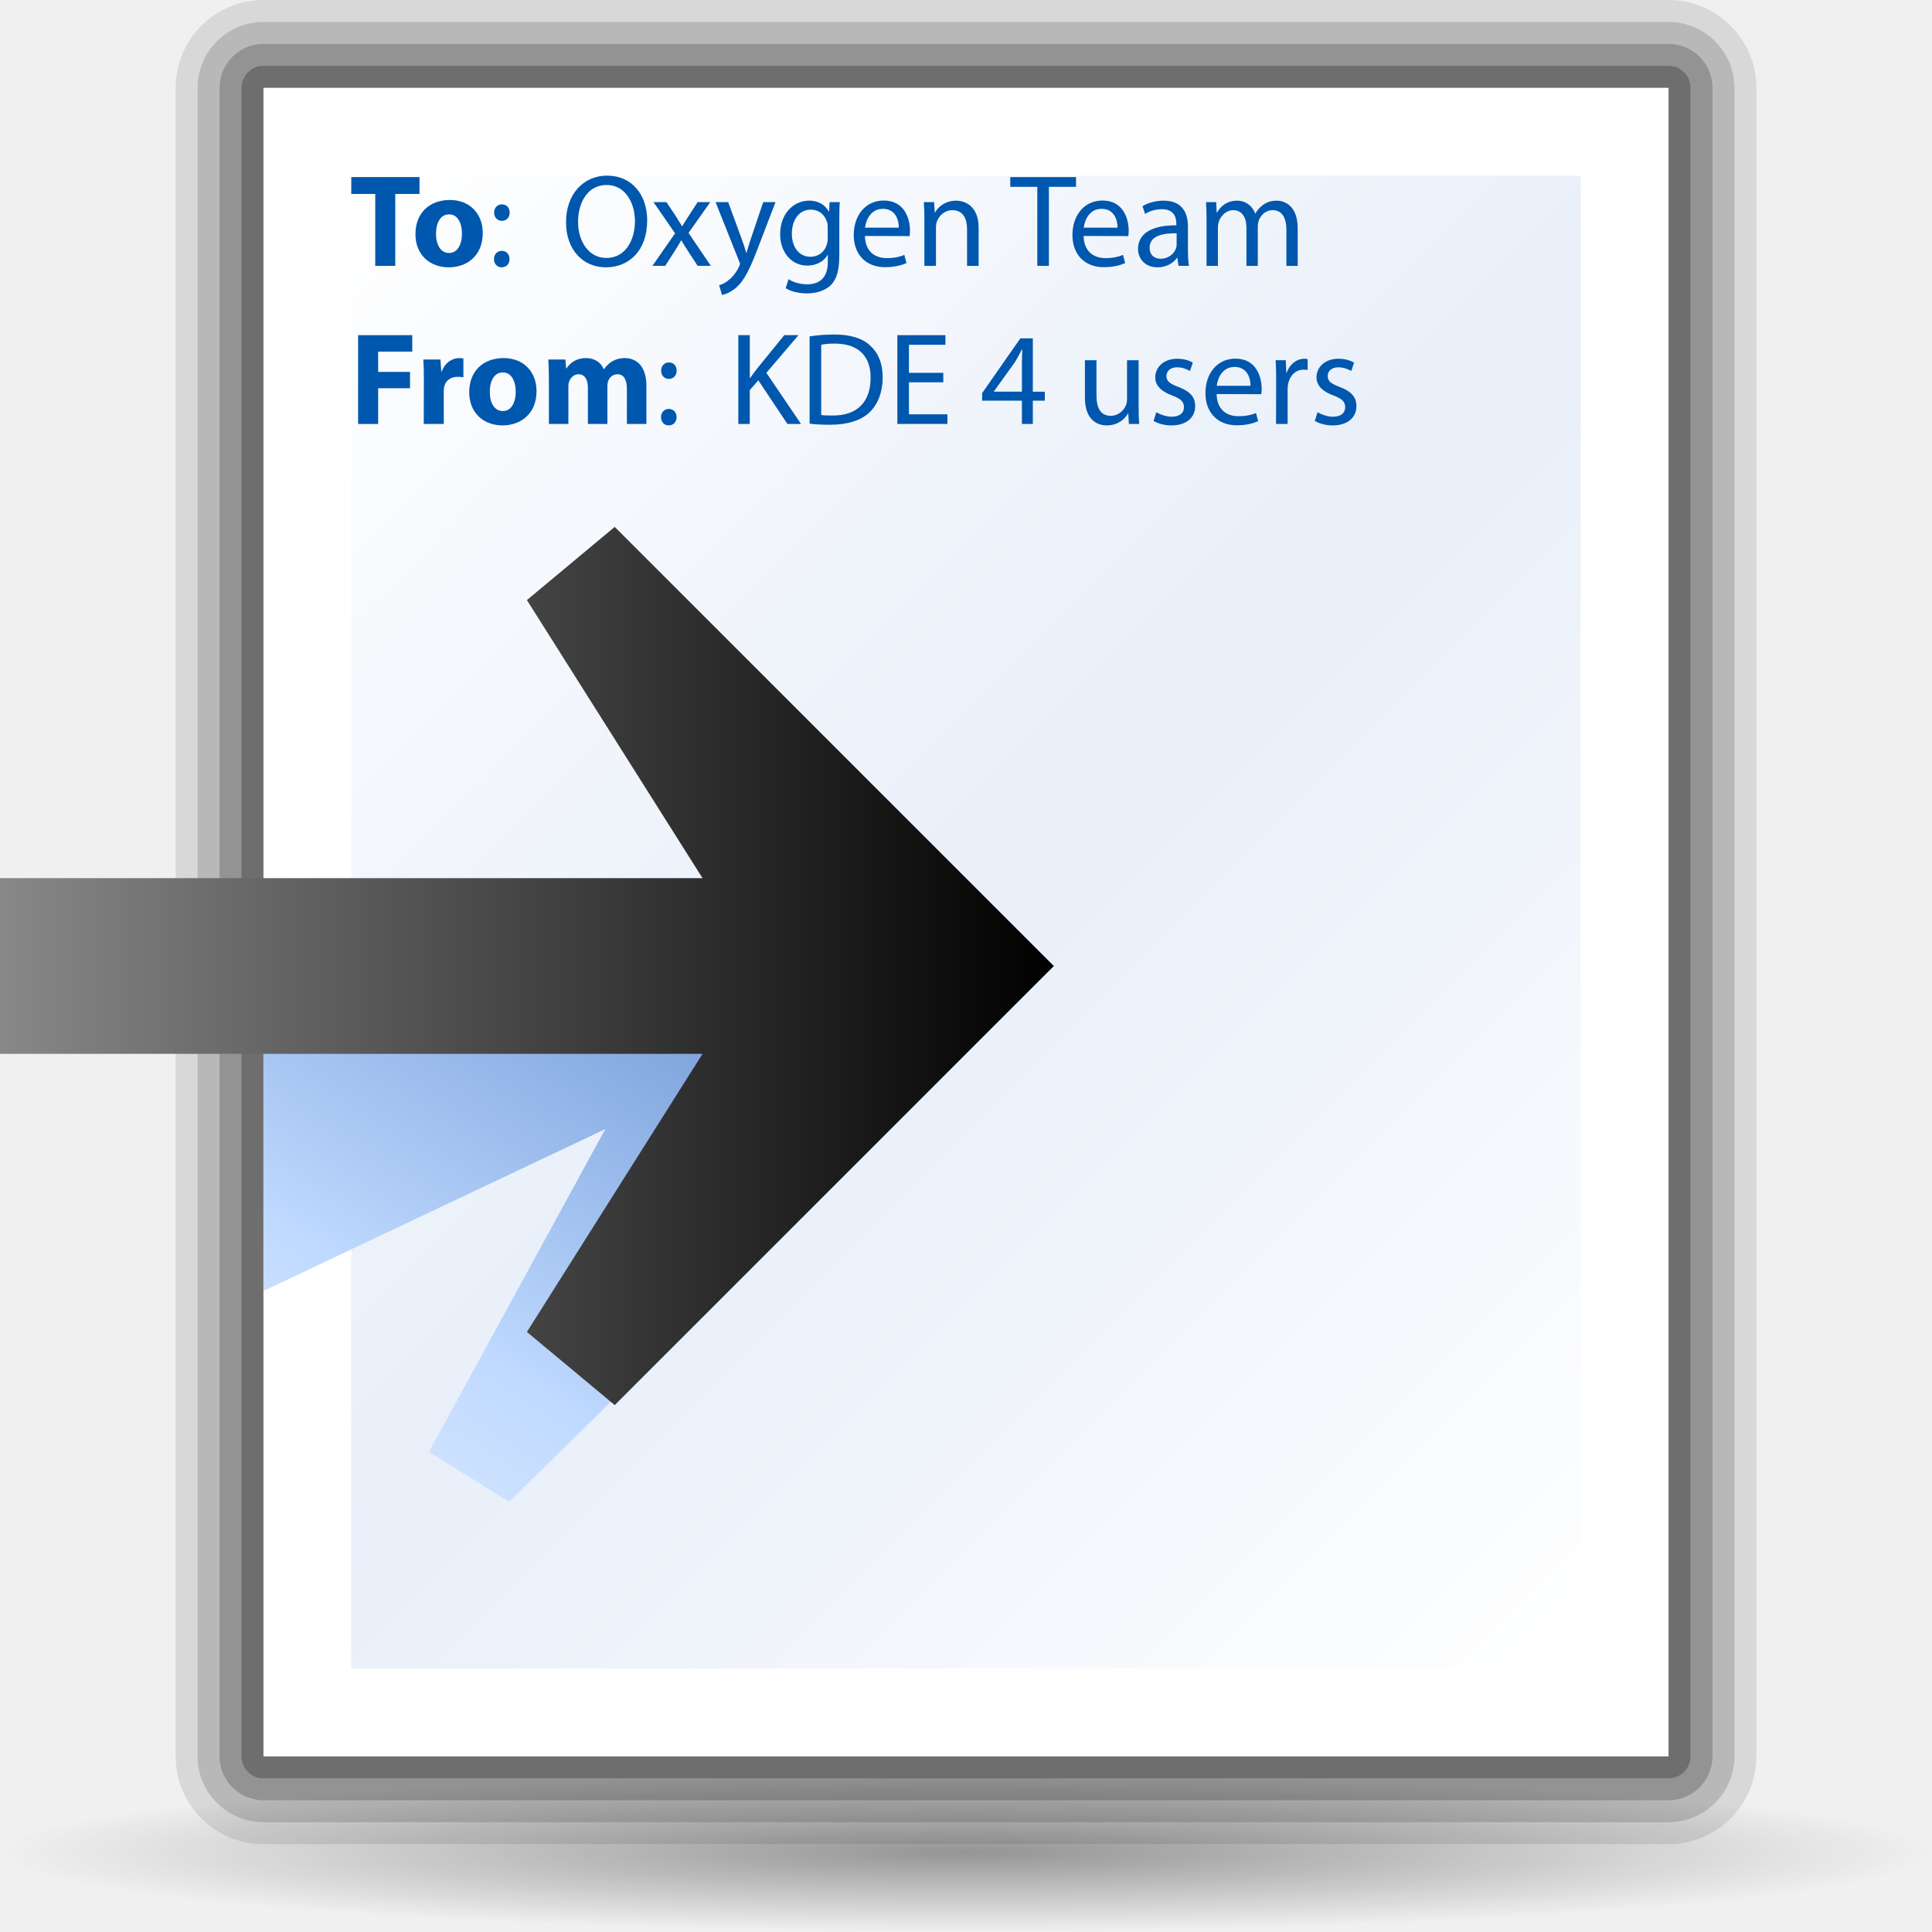
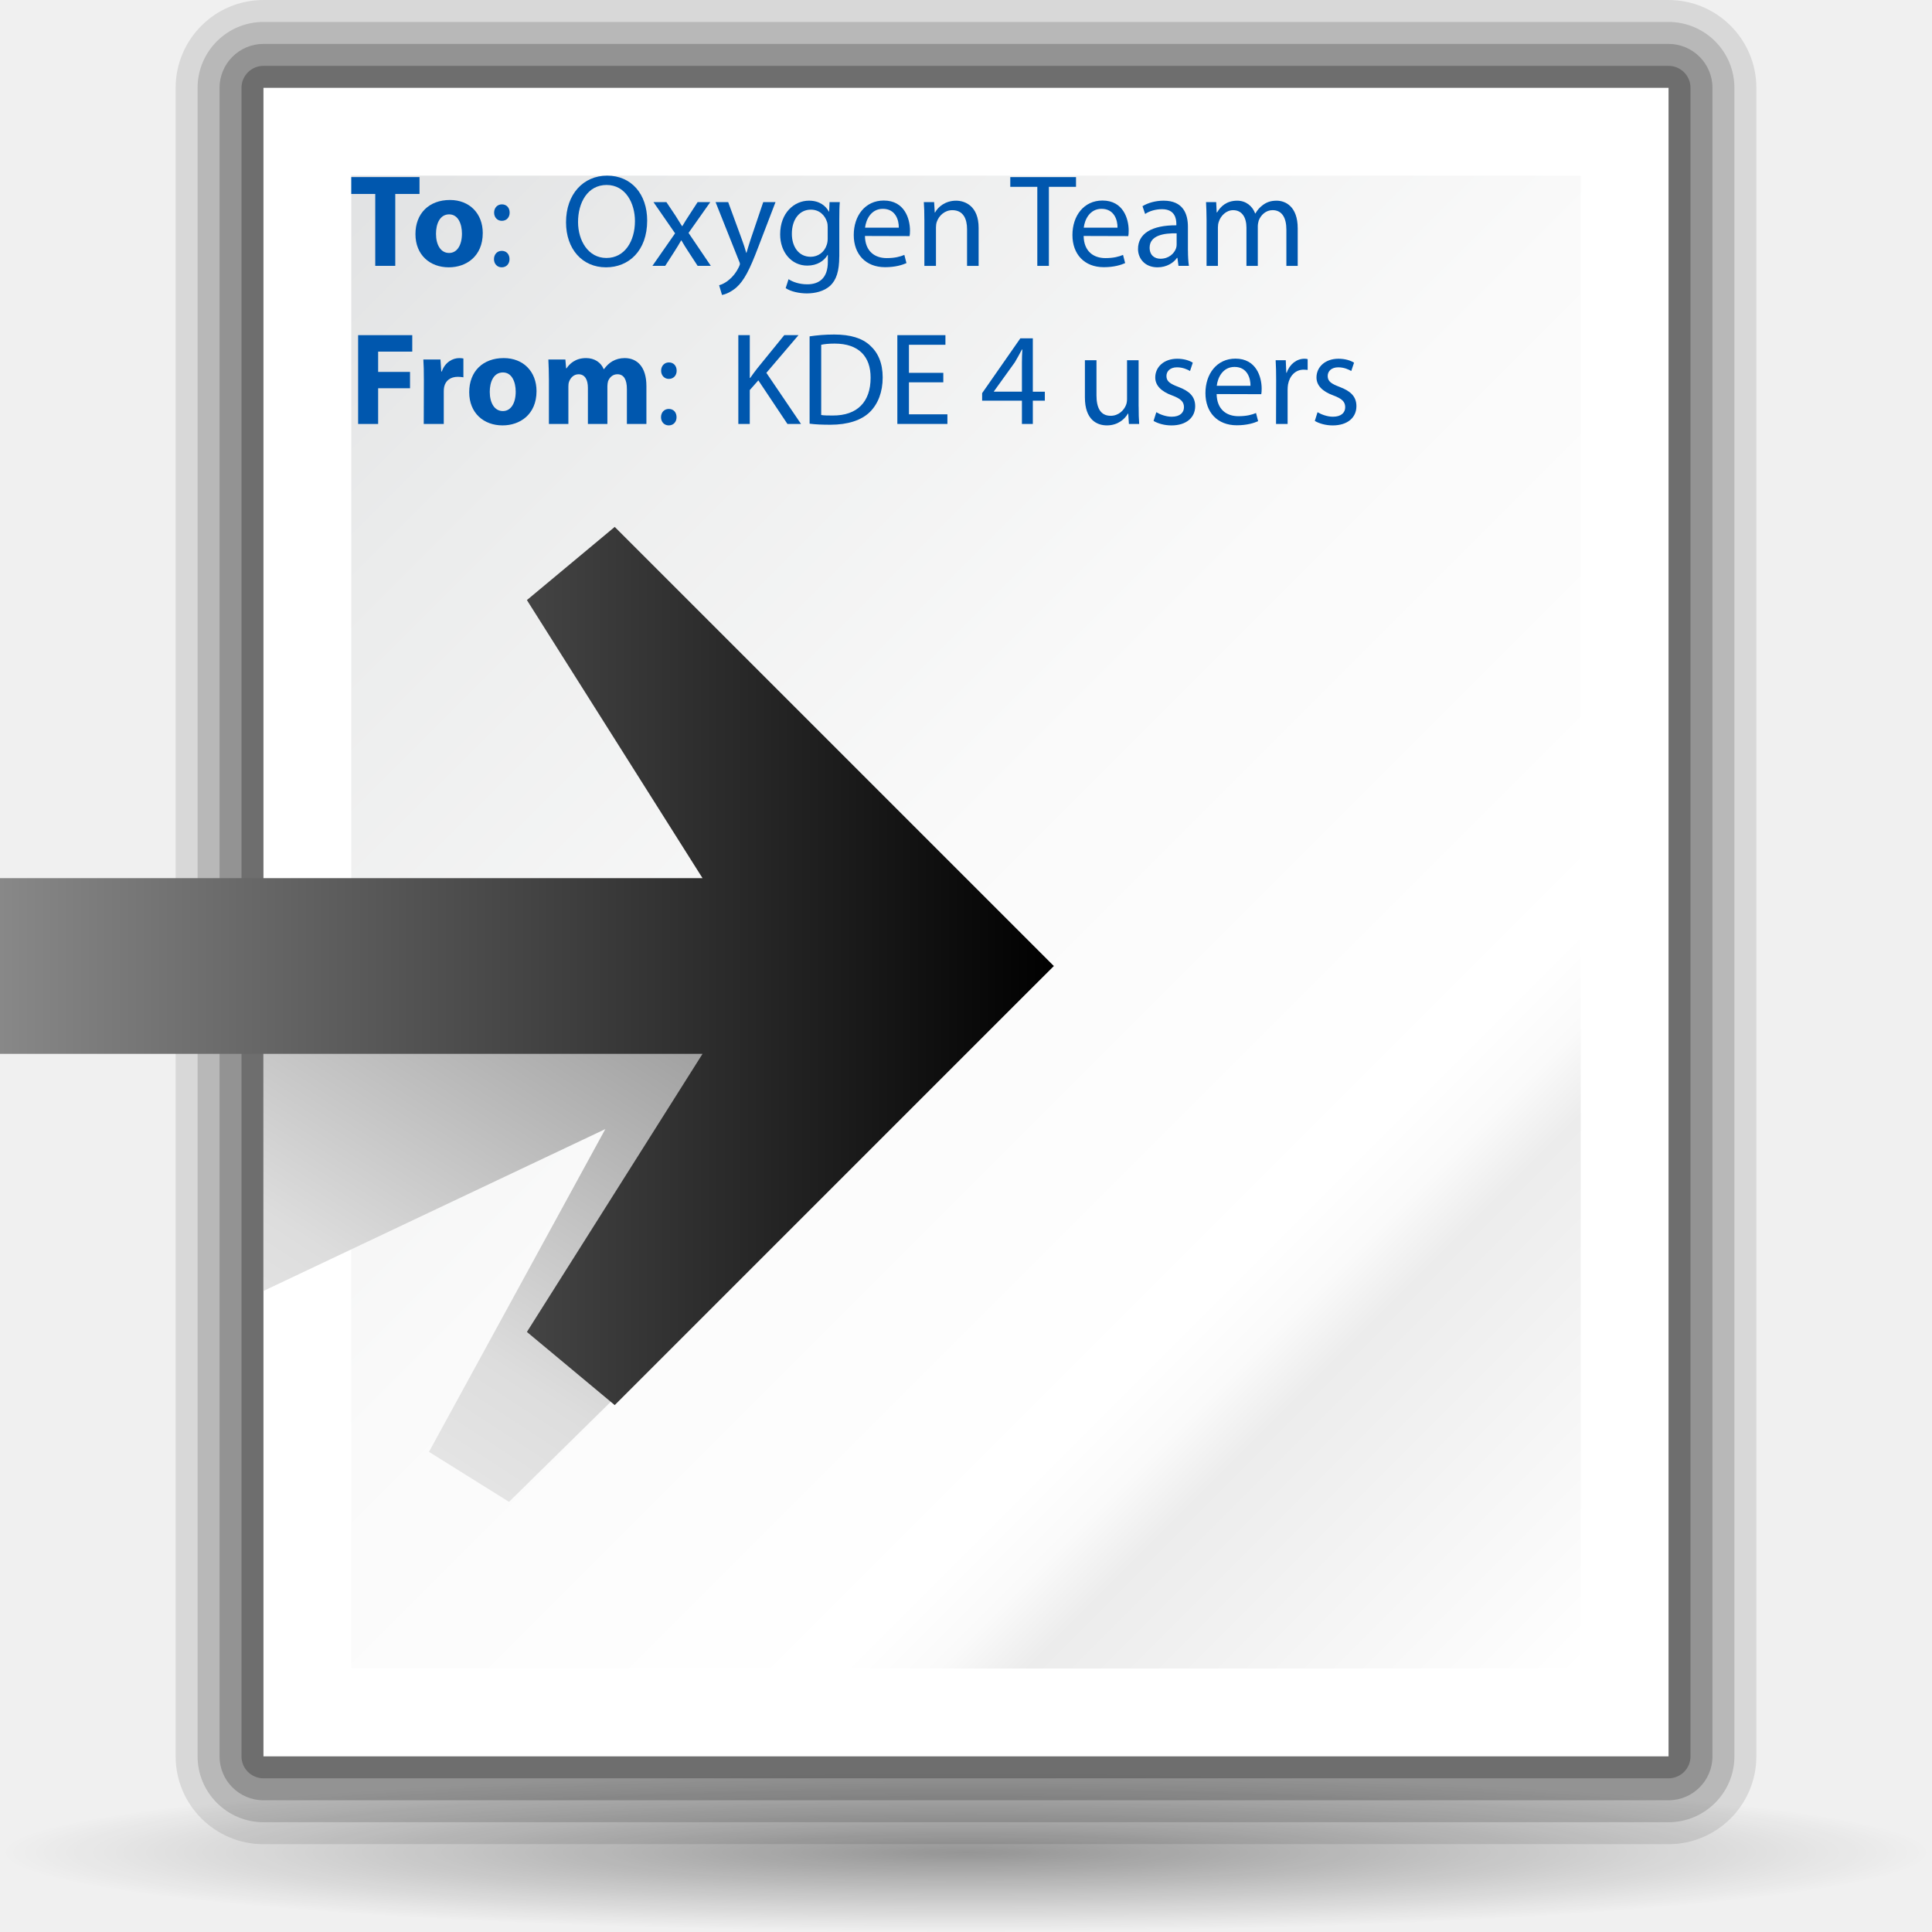
<svg xmlns="http://www.w3.org/2000/svg" xmlns:xlink="http://www.w3.org/1999/xlink" width="88" height="88" id="svg1912" version="1.0">
  <defs id="defs1914">
+     <radialGradient gradientUnits="userSpaceOnUse" r="139.559" cy="112.305" cx="102" id="radialGradient3216">
+       <stop id="stop3218" style="stop-color:white;stop-opacity:1;" offset="0" />
+       <stop id="stop3222" style="stop-color:#ECECEC" offset="0.203" />
+       <stop id="stop3224" style="stop-color:#FAFAFA" offset="0.236" />
+       <stop id="stop3226" style="stop-color:#FFFFFF" offset="0.272" />
+       <stop id="stop3228" style="stop-color:#FAFAFA" offset="0.531" />
+       <stop id="stop3230" style="stop-color:#EBECEC" offset="0.845" />
+       <stop id="stop3232" style="stop-color:#E1E2E3" offset="1" />
+     </radialGradient>
+     <linearGradient x1="67.001" y1="73.001" x2="5.001" y2="11.001" id="linearGradient1924" xlink:href="#radialGradient3216" gradientUnits="userSpaceOnUse" gradientTransform="translate(-6.60582,-2.190476)" />
+     <linearGradient y2="69.858" x2="67.421" y1="90.052" x1="118.151" gradientUnits="userSpaceOnUse" id="linearGradient4132">
+       <stop id="stop4134" style="stop-color:#FFFFFF" offset="0" />
+       <stop id="stop4136" style="stop-color:#ddd;stop-opacity:1;" offset="0.5" />
+       <stop id="stop4138" style="stop-color:#888;stop-opacity:1;" offset="1" />
+     </linearGradient>
+     <linearGradient xlink:href="#linearGradient4132" id="linearGradient5674" gradientUnits="userSpaceOnUse" x1="80.102" y1="70.012" x2="46.037" y2="56.452" gradientTransform="translate(-77.06614,-13.53107)" />
    <linearGradient id="XMLID_21_" gradientUnits="userSpaceOnUse" x1="67" y1="73" x2="5" y2="11">
      <stop offset="0" style="stop-color:#FFFFFF" id="stop3718" />
      <stop offset="0.5" style="stop-color:#e8eff9;stop-opacity:1;" id="stop3720" />
      <stop offset="1" style="stop-color:#FFFFFF" id="stop3722" />
    </linearGradient>
    <linearGradient xlink:href="#XMLID_21_" id="linearGradient2359" gradientUnits="userSpaceOnUse" x1="67" y1="73" x2="5" y2="11" gradientTransform="translate(70.39153,0.603175)" />
    <linearGradient id="linearGradient3291">
      <stop id="stop3293" offset="0" style="stop-color:#000000;stop-opacity:1;" />
      <stop id="stop3295" offset="1" style="stop-color:#000000;stop-opacity:0;" />
    </linearGradient>
    <radialGradient xlink:href="#linearGradient3291" id="radialGradient4418" gradientUnits="userSpaceOnUse" gradientTransform="matrix(1,0,0,0.197802,0,92.82166)" cx="63.912" cy="115.709" fx="63.912" fy="115.709" r="63.912" />
    <linearGradient id="polygon3477_1_" gradientUnits="userSpaceOnUse" x1="-48" y1="44" x2="0" y2="44" gradientTransform="matrix(-1,0,0,1,32,0)">
      <stop offset="0" style="stop-color:#888888" id="stop40" />
      <stop offset="1" style="stop-color:#000000" id="stop42" />
    </linearGradient>
    <linearGradient id="XMLID_2_" gradientUnits="userSpaceOnUse" x1="-40.816" y1="80.62" x2="-14.692" y2="40.522" gradientTransform="matrix(-1,0,0,1,32,0)">
      <stop offset="0" style="stop-color:#FFFFFF" id="stop27" />
      <stop offset="0.5" style="stop-color:#BFD9FF" id="stop29" />
      <stop offset="0.601" style="stop-color:#ACCAF5" id="stop31" />
      <stop offset="0.867" style="stop-color:#7EA4DD" id="stop33" />
      <stop offset="1" style="stop-color:#6C96D4" id="stop35" />
    </linearGradient>
    <linearGradient id="XMLID_1_" gradientUnits="userSpaceOnUse" x1="67.001" y1="73.001" x2="5.001" y2="11.001">
      <stop offset="0" style="stop-color:#FFFFFF" id="stop16" />
      <stop offset="0.5" style="stop-color:#E0F0FF" id="stop18" />
      <stop offset="1" style="stop-color:#FFFFFF" id="stop20" />
    </linearGradient>
-     <linearGradient xlink:href="#XMLID_21_" id="linearGradient1994" gradientUnits="userSpaceOnUse" x1="67.001" y1="73.001" x2="5.001" y2="11.001" />
+     <linearGradient xlink:href="#radialGradient3216" id="linearGradient1994" gradientUnits="userSpaceOnUse" x1="67.001" y1="73.001" x2="5.001" y2="11.001" />
    <linearGradient xlink:href="#XMLID_2_" id="linearGradient1996" gradientUnits="userSpaceOnUse" gradientTransform="matrix(-1,0,0,1,32,0)" x1="-40.816" y1="80.62" x2="-14.692" y2="40.522" />
    <linearGradient xlink:href="#polygon3477_1_" id="linearGradient1998" gradientUnits="userSpaceOnUse" gradientTransform="matrix(-1,0,0,1,32,0)" x1="-48" y1="44" x2="0" y2="44" />
-     <linearGradient xlink:href="#XMLID_2_" id="linearGradient2278" gradientUnits="userSpaceOnUse" gradientTransform="matrix(-1,0,0,1,32,0)" x1="-40.816" y1="80.62" x2="-14.692" y2="40.522" />
+     <linearGradient xlink:href="#linearGradient4132" id="linearGradient2278" gradientUnits="userSpaceOnUse" gradientTransform="matrix(-1,0,0,1,32,0)" x1="-40.816" y1="80.62" x2="-14.692" y2="40.522" />
    <linearGradient xlink:href="#polygon3477_1_" id="linearGradient2280" gradientUnits="userSpaceOnUse" gradientTransform="matrix(-1,0,0,1,32,0)" x1="-48" y1="44" x2="0" y2="44" />
  </defs>
  <g id="layer1">
    <path style="opacity:0.381;fill:url(#radialGradient4418);fill-opacity:1;fill-rule:nonzero;stroke:none;stroke-width:0;stroke-linecap:round;stroke-linejoin:round;stroke-miterlimit:4;stroke-dasharray:none;stroke-dashoffset:4;stroke-opacity:1" id="path4416" d="M 127.824 115.709 A 63.912 12.642 0 1 1  0,115.709 A 63.912 12.642 0 1 1  127.824 115.709 z" transform="matrix(0.688444,0,0,0.286851,2.34921e-5,51.18234)" />
    <g id="g3" transform="translate(8,0)">
      <path d="M 4,0 C 1.794,0 0,1.794 0,4 L 0,80 C 0,82.206 1.794,84 4,84 L 68,84 C 70.206,84 72,82.206 72,80 L 72,4 C 72,1.794 70.206,0 68,0 L 4,0 z " id="path5" style="opacity:0.1" />
      <path d="M 4,1 C 2.346,1 1,2.346 1,4 L 1,80 C 1,81.654 2.346,83 4,83 L 68,83 C 69.654,83 71,81.654 71,80 L 71,4 C 71,2.346 69.654,1 68,1 L 4,1 z " id="path7" style="opacity:0.15" />
      <path d="M 4,2 C 2.897,2 2,2.897 2,4 L 2,80 C 2,81.103 2.897,82 4,82 L 68,82 C 69.103,82 70,81.103 70,80 L 70,4 C 70,2.897 69.103,2 68,2 L 4,2 z " id="path9" style="opacity:0.2" />
      <path d="M 4,3 C 3.448,3 3,3.448 3,4 L 3,80 C 3,80.553 3.448,81 4,81 L 68,81 C 68.553,81 69,80.553 69,80 L 69,4 C 69,3.448 68.553,3 68,3 L 4,3 z " id="path11" style="opacity:0.25" />
      <rect x="4" y="4" width="64" height="76" id="rect13" style="fill:white" />
      <linearGradient id="linearGradient1939" gradientUnits="userSpaceOnUse" x1="67.001" y1="73.001" x2="5.001" y2="11.001">
        <stop offset="0" style="stop-color:#FFFFFF" id="stop1941" />
        <stop offset="0.5" style="stop-color:#E0F0FF" id="stop1943" />
        <stop offset="1" style="stop-color:#FFFFFF" id="stop1945" />
      </linearGradient>
      <path d="M 8,8 C 8,14.84 8,69.16 8,76 C 14.562,76 57.438,76 64,76 C 64,69.16 64,14.84 64,8 C 57.438,8 14.562,8 8,8 z " id="path22" style="fill:url(#linearGradient1994)" />
    </g>
    <g id="g24" transform="matrix(-1,0,0,1,80,0)">
      <linearGradient id="linearGradient1949" gradientUnits="userSpaceOnUse" x1="-40.816" y1="80.62" x2="-14.692" y2="40.522" gradientTransform="matrix(-1,0,0,1,32,0)">
        <stop offset="0" style="stop-color:#FFFFFF" id="stop1951" />
        <stop offset="0.5" style="stop-color:#BFD9FF" id="stop1953" />
        <stop offset="0.601" style="stop-color:#ACCAF5" id="stop1955" />
        <stop offset="0.867" style="stop-color:#7EA4DD" id="stop1957" />
        <stop offset="1" style="stop-color:#6C96D4" id="stop1959" />
      </linearGradient>
      <polygon points="43.429,42.286 68,47.199 68,58.801 52.429,51.429 60.461,66.13 56.814,68.407 32,44 43.429,42.286 " id="polygon37" style="fill:url(#linearGradient2278)" />
      <linearGradient id="linearGradient1962" gradientUnits="userSpaceOnUse" x1="-48" y1="44" x2="0" y2="44" gradientTransform="matrix(-1,0,0,1,32,0)">
        <stop offset="0" style="stop-color:#888888" id="stop1964" />
        <stop offset="1" style="stop-color:#000000" id="stop1966" />
      </linearGradient>
      <polygon id="polygon3477_4_" points="56,60.668 52,64 32,44 52,24 56,27.333 48,40 80,40 80,48 48,48 56,60.668 " style="fill:url(#linearGradient2280)" />
    </g>
    <g transform="translate(-6,-37.964)" id="g2569" style="fill:#0057ae">
      <path d="M 23.093,46.798 L 22,46.798 L 22,46.03 L 25.108,46.03 L 25.108,46.798 L 24.004,46.798 L 24.004,50.073 L 23.092,50.073 L 23.092,46.798 L 23.093,46.798 z " id="path2571" style="fill:#0057ae" />
      <path d="M 26.441,50.14 C 25.583,50.14 24.923,49.576 24.923,48.628 C 24.923,47.68 25.547,47.073 26.495,47.073 C 27.389,47.073 27.989,47.692 27.989,48.579 C 27.989,49.647 27.227,50.14 26.447,50.14 L 26.441,50.14 z M 26.459,49.486 C 26.819,49.486 27.041,49.132 27.041,48.604 C 27.041,48.172 26.873,47.728 26.459,47.728 C 26.027,47.728 25.859,48.172 25.859,48.611 C 25.859,49.109 26.069,49.486 26.453,49.486 L 26.459,49.486 L 26.459,49.486 z " id="path2573" style="fill:#0057ae" />
      <path d="M 28.848,50.14 C 28.644,50.14 28.5,49.978 28.5,49.768 C 28.5,49.546 28.65,49.39 28.854,49.39 C 29.069,49.39 29.208,49.546 29.208,49.768 C 29.208,49.978 29.069,50.14 28.854,50.14 L 28.848,50.14 z M 28.854,48.022 C 28.65,48.022 28.506,47.861 28.506,47.65 C 28.506,47.428 28.656,47.272 28.86,47.272 C 29.076,47.272 29.214,47.428 29.214,47.65 C 29.214,47.861 29.076,48.022 28.86,48.022 L 28.854,48.022 z " id="path2575" style="fill:#0057ae" />
      <path d="M 33.6,50.14 C 32.526,50.14 31.782,49.312 31.782,48.088 C 31.782,46.804 32.574,45.964 33.654,45.964 C 34.764,45.964 35.478,46.81 35.478,48.01 C 35.478,49.396 34.631,50.14 33.606,50.14 L 33.6,50.14 z M 33.624,49.714 C 34.452,49.714 34.921,48.952 34.921,48.034 C 34.921,47.229 34.501,46.389 33.63,46.389 C 32.761,46.389 32.329,47.2 32.329,48.075 C 32.329,48.928 32.796,49.714 33.618,49.714 L 33.624,49.714 z " id="path2577" style="fill:#0057ae" />
      <path d="M 36.354,47.17 L 36.768,47.788 C 36.876,47.956 36.966,48.1 37.063,48.262 L 37.081,48.262 C 37.177,48.094 37.272,47.945 37.375,47.788 L 37.776,47.17 L 38.352,47.17 L 37.362,48.573 L 38.377,50.073 L 37.776,50.073 L 37.35,49.42 C 37.237,49.252 37.141,49.09 37.038,48.915 L 37.025,48.915 C 36.929,49.09 36.828,49.245 36.719,49.42 L 36.299,50.073 L 35.717,50.073 L 36.749,48.592 L 35.765,47.17 L 36.354,47.17 z " id="path2579" style="fill:#0057ae" />
      <path d="M 39.168,47.17 L 39.797,48.886 C 39.869,49.077 39.942,49.306 39.99,49.48 L 40.002,49.48 C 40.056,49.306 40.115,49.084 40.188,48.875 L 40.764,47.171 L 41.323,47.171 L 40.53,49.24 C 40.152,50.236 39.894,50.746 39.534,51.064 C 39.27,51.287 39.018,51.376 38.887,51.4 L 38.755,50.957 C 38.887,50.921 39.061,50.837 39.217,50.699 C 39.361,50.584 39.534,50.381 39.661,50.111 C 39.684,50.056 39.702,50.02 39.702,49.984 C 39.702,49.955 39.69,49.912 39.661,49.852 L 38.593,47.17 L 39.168,47.17 L 39.168,47.17 z " id="path2581" style="fill:#0057ae" />
      <path d="M 44.227,49.648 C 44.227,50.32 44.089,50.722 43.813,50.98 C 43.526,51.238 43.118,51.328 42.751,51.328 C 42.403,51.328 42.02,51.244 41.786,51.089 L 41.917,50.681 C 42.11,50.807 42.409,50.914 42.77,50.914 C 43.31,50.914 43.707,50.633 43.707,49.894 L 43.707,49.576 L 43.695,49.576 C 43.539,49.847 43.22,50.062 42.77,50.062 C 42.05,50.062 41.535,49.451 41.535,48.64 C 41.535,47.656 42.177,47.104 42.848,47.104 C 43.352,47.104 43.622,47.363 43.754,47.602 L 43.766,47.602 L 43.785,47.17 L 44.252,47.17 C 44.234,47.374 44.229,47.608 44.229,47.962 L 44.229,49.648 L 44.227,49.648 z M 43.7,48.31 C 43.7,48.226 43.694,48.148 43.67,48.076 C 43.573,47.764 43.321,47.513 42.932,47.513 C 42.428,47.513 42.068,47.939 42.068,48.617 C 42.068,49.18 42.363,49.66 42.926,49.66 C 43.256,49.66 43.55,49.457 43.657,49.115 C 43.687,49.031 43.7,48.928 43.7,48.832 L 43.7,48.31 z " id="path2583" style="fill:#0057ae" />
      <path d="M 45.397,48.712 C 45.409,49.426 45.86,49.72 46.387,49.72 C 46.765,49.72 46.998,49.654 47.192,49.575 L 47.288,49.948 C 47.101,50.032 46.778,50.134 46.315,50.134 C 45.427,50.134 44.887,49.54 44.887,48.67 C 44.887,47.788 45.408,47.098 46.255,47.098 C 47.203,47.098 47.449,47.932 47.449,48.466 C 47.449,48.573 47.443,48.657 47.43,48.718 L 45.397,48.712 z M 46.939,48.333 C 46.946,48.004 46.801,47.476 46.213,47.476 C 45.673,47.476 45.445,47.968 45.402,48.333 L 46.939,48.333 z " id="path2585" style="fill:#0057ae" />
      <path d="M 48.103,47.957 C 48.103,47.65 48.097,47.41 48.079,47.171 L 48.548,47.171 L 48.577,47.645 L 48.589,47.645 C 48.734,47.375 49.069,47.105 49.55,47.105 C 49.952,47.105 50.575,47.345 50.575,48.341 L 50.575,50.074 L 50.048,50.074 L 50.048,48.4 C 50.048,47.932 49.874,47.537 49.376,47.537 C 49.034,47.537 48.764,47.783 48.667,48.076 C 48.644,48.142 48.632,48.238 48.632,48.322 L 48.632,50.074 L 48.104,50.074 L 48.104,47.957 L 48.103,47.957 z " id="path2587" style="fill:#0057ae" />
      <path d="M 53.247,46.474 L 52.017,46.474 L 52.017,46.031 L 55.011,46.031 L 55.011,46.474 L 53.775,46.474 L 53.775,50.074 L 53.248,50.074 L 53.248,46.474 L 53.247,46.474 z " id="path2589" style="fill:#0057ae" />
      <path d="M 55.358,48.712 C 55.371,49.426 55.821,49.72 56.348,49.72 C 56.727,49.72 56.96,49.654 57.153,49.575 L 57.249,49.948 C 57.063,50.032 56.739,50.134 56.277,50.134 C 55.389,50.134 54.848,49.54 54.848,48.67 C 54.848,47.788 55.37,47.098 56.217,47.098 C 57.164,47.098 57.41,47.932 57.41,48.466 C 57.41,48.573 57.404,48.657 57.392,48.718 L 55.358,48.712 z M 56.901,48.333 C 56.907,48.004 56.762,47.476 56.174,47.476 C 55.635,47.476 55.406,47.968 55.364,48.333 L 56.901,48.333 z " id="path2591" style="fill:#0057ae" />
      <path d="M 60.11,49.378 C 60.11,49.63 60.123,49.876 60.153,50.073 L 59.678,50.073 L 59.63,49.708 L 59.611,49.708 C 59.456,49.936 59.138,50.14 58.724,50.14 C 58.135,50.14 57.835,49.726 57.835,49.306 C 57.835,48.604 58.459,48.22 59.581,48.226 L 59.581,48.165 C 59.581,47.926 59.515,47.487 58.921,47.493 C 58.646,47.493 58.362,47.571 58.159,47.71 L 58.039,47.356 C 58.278,47.207 58.633,47.104 58.999,47.104 C 59.894,47.104 60.108,47.71 60.108,48.292 L 60.108,49.378 L 60.11,49.378 z M 59.594,48.592 C 59.018,48.579 58.364,48.682 58.364,49.245 C 58.364,49.594 58.593,49.749 58.856,49.749 C 59.241,49.749 59.487,49.51 59.571,49.264 C 59.589,49.21 59.594,49.15 59.594,49.096 L 59.594,48.592 L 59.594,48.592 z " id="path2593" style="fill:#0057ae" />
      <path d="M 60.957,47.957 C 60.957,47.65 60.944,47.41 60.933,47.171 L 61.396,47.171 L 61.419,47.639 L 61.437,47.639 C 61.599,47.364 61.87,47.105 62.355,47.105 C 62.746,47.105 63.045,47.345 63.171,47.687 L 63.183,47.687 C 63.273,47.519 63.394,47.399 63.513,47.309 C 63.687,47.177 63.873,47.105 64.15,47.105 C 64.54,47.105 65.109,47.357 65.109,48.366 L 65.109,50.075 L 64.593,50.075 L 64.593,48.43 C 64.593,47.867 64.383,47.536 63.963,47.536 C 63.657,47.536 63.429,47.758 63.333,48.01 C 63.31,48.088 63.291,48.184 63.291,48.275 L 63.291,50.074 L 62.774,50.074 L 62.774,48.334 C 62.774,47.867 62.571,47.537 62.169,47.537 C 61.845,47.537 61.599,47.801 61.515,48.064 C 61.486,48.142 61.474,48.232 61.474,48.322 L 61.474,50.074 L 60.957,50.074 L 60.957,47.957 L 60.957,47.957 z " id="path2595" style="fill:#0057ae" />
      <path d="M 22.312,53.23 L 24.778,53.23 L 24.778,53.98 L 23.224,53.98 L 23.224,54.904 L 24.676,54.904 L 24.676,55.648 L 23.224,55.648 L 23.224,57.275 L 22.312,57.275 L 22.312,53.23 L 22.312,53.23 z " id="path2597" style="fill:#0057ae" />
      <path d="M 25.307,55.306 C 25.307,54.874 25.301,54.592 25.283,54.34 L 26.063,54.34 L 26.099,54.886 L 26.123,54.886 C 26.273,54.454 26.627,54.275 26.915,54.275 C 26.999,54.275 27.041,54.281 27.107,54.293 L 27.107,55.15 C 27.029,55.138 26.957,55.127 26.855,55.127 C 26.519,55.127 26.291,55.301 26.231,55.589 C 26.219,55.649 26.213,55.715 26.213,55.793 L 26.213,57.275 L 25.301,57.275 L 25.307,55.306 z " id="path2599" style="fill:#0057ae" />
      <path d="M 28.89,57.34 C 28.032,57.34 27.372,56.777 27.372,55.828 C 27.372,54.879 27.996,54.274 28.944,54.274 C 29.839,54.274 30.438,54.891 30.438,55.78 C 30.438,56.848 29.676,57.34 28.896,57.34 L 28.89,57.34 z M 28.908,56.687 C 29.268,56.687 29.49,56.333 29.49,55.804 C 29.49,55.372 29.322,54.928 28.908,54.928 C 28.476,54.928 28.308,55.372 28.308,55.81 C 28.308,56.308 28.518,56.687 28.902,56.687 L 28.908,56.687 z " id="path2601" style="fill:#0057ae" />
      <path d="M 31.002,55.277 C 31.002,54.91 30.989,54.605 30.977,54.34 L 31.752,54.34 L 31.787,54.741 L 31.805,54.741 C 31.932,54.55 32.196,54.274 32.694,54.274 C 33.078,54.274 33.372,54.471 33.498,54.778 L 33.511,54.778 C 33.624,54.622 33.75,54.502 33.894,54.418 C 34.056,54.328 34.237,54.274 34.453,54.274 C 35.017,54.274 35.443,54.67 35.443,55.545 L 35.443,57.274 L 34.554,57.274 L 34.554,55.684 C 34.554,55.257 34.416,55.011 34.122,55.011 C 33.906,55.011 33.763,55.155 33.696,55.329 C 33.678,55.394 33.666,55.484 33.666,55.557 L 33.666,57.274 L 32.778,57.274 L 32.778,55.63 C 32.778,55.264 32.646,55.012 32.352,55.012 C 32.118,55.012 31.98,55.193 31.926,55.336 C 31.895,55.407 31.889,55.491 31.889,55.569 L 31.889,57.274 L 31.002,57.274 L 31.002,55.277 z " id="path2603" style="fill:#0057ae" />
      <path d="M 36.456,57.34 C 36.253,57.34 36.108,57.178 36.108,56.968 C 36.108,56.746 36.258,56.59 36.462,56.59 C 36.679,56.59 36.816,56.746 36.816,56.968 C 36.816,57.178 36.678,57.34 36.462,57.34 L 36.456,57.34 z M 36.461,55.222 C 36.258,55.222 36.113,55.06 36.113,54.851 C 36.113,54.628 36.263,54.472 36.467,54.472 C 36.684,54.472 36.821,54.628 36.821,54.851 C 36.821,55.06 36.683,55.222 36.467,55.222 L 36.461,55.222 z " id="path2605" style="fill:#0057ae" />
      <path d="M 39.63,53.23 L 40.152,53.23 L 40.152,55.18 L 40.17,55.18 C 40.277,55.025 40.386,54.88 40.488,54.748 L 41.723,53.229 L 42.371,53.229 L 40.907,54.946 L 42.485,57.274 L 41.866,57.274 L 40.541,55.288 L 40.151,55.731 L 40.151,57.274 L 39.63,57.274 L 39.63,53.23 z " id="path2607" style="fill:#0057ae" />
      <path d="M 42.876,53.285 C 43.199,53.236 43.578,53.201 43.992,53.201 C 44.742,53.201 45.275,53.369 45.63,53.699 C 45.996,54.029 46.205,54.503 46.205,55.156 C 46.205,55.816 45.996,56.357 45.624,56.728 C 45.24,57.107 44.615,57.31 43.83,57.31 C 43.451,57.31 43.146,57.298 42.876,57.262 L 42.876,53.285 z M 43.405,56.867 C 43.536,56.89 43.728,56.89 43.932,56.89 C 45.048,56.896 45.655,56.267 45.655,55.174 C 45.661,54.208 45.12,53.614 44.016,53.614 C 43.746,53.614 43.542,53.637 43.405,53.668 L 43.405,56.867 z " id="path2609" style="fill:#0057ae" />
      <path d="M 48.966,55.378 L 47.401,55.378 L 47.401,56.836 L 49.153,56.836 L 49.153,57.274 L 46.873,57.274 L 46.873,53.23 L 49.063,53.23 L 49.063,53.668 L 47.401,53.668 L 47.401,54.946 L 48.966,54.946 L 48.966,55.378 z " id="path2611" style="fill:#0057ae" />
      <path d="M 52.547,57.275 L 52.547,56.213 L 50.735,56.213 L 50.735,55.871 L 52.475,53.375 L 53.044,53.375 L 53.044,55.805 L 53.591,55.805 L 53.591,56.213 L 53.044,56.213 L 53.044,57.275 L 52.547,57.275 z M 52.547,55.804 L 52.547,54.496 C 52.547,54.292 52.554,54.088 52.566,53.884 L 52.547,53.884 C 52.428,54.113 52.332,54.28 52.224,54.466 L 51.27,55.792 L 51.27,55.804 L 52.547,55.804 z " id="path2613" style="fill:#0057ae" />
      <path d="M 57.864,56.482 C 57.864,56.783 57.87,57.046 57.888,57.275 L 57.42,57.275 L 57.39,56.8 L 57.377,56.8 C 57.246,57.034 56.934,57.34 56.418,57.34 C 55.961,57.34 55.416,57.082 55.416,56.068 L 55.416,54.371 L 55.943,54.371 L 55.943,55.973 C 55.943,56.526 56.117,56.903 56.591,56.903 C 56.945,56.903 57.191,56.657 57.286,56.418 C 57.316,56.346 57.335,56.25 57.335,56.147 L 57.335,54.372 L 57.862,54.372 L 57.862,56.482 L 57.864,56.482 z " id="path2615" style="fill:#0057ae" />
      <path d="M 58.668,56.74 C 58.829,56.837 59.106,56.945 59.369,56.945 C 59.747,56.945 59.928,56.758 59.928,56.512 C 59.928,56.26 59.778,56.122 59.393,55.978 C 58.866,55.787 58.62,55.504 58.62,55.156 C 58.62,54.689 59.005,54.304 59.622,54.304 C 59.916,54.304 60.175,54.382 60.33,54.484 L 60.204,54.863 C 60.091,54.797 59.88,54.695 59.61,54.695 C 59.298,54.695 59.13,54.875 59.13,55.091 C 59.13,55.337 59.298,55.445 59.677,55.589 C 60.175,55.776 60.439,56.027 60.439,56.465 C 60.439,56.981 60.037,57.341 59.359,57.341 C 59.041,57.341 58.747,57.257 58.543,57.137 L 58.668,56.74 z " id="path2617" style="fill:#0057ae" />
      <path d="M 61.416,55.913 C 61.429,56.627 61.878,56.921 62.406,56.921 C 62.784,56.921 63.018,56.856 63.21,56.777 L 63.306,57.148 C 63.12,57.232 62.796,57.335 62.334,57.335 C 61.446,57.335 60.906,56.74 60.906,55.871 C 60.906,54.988 61.428,54.299 62.274,54.299 C 63.221,54.299 63.467,55.133 63.467,55.667 C 63.467,55.775 63.461,55.859 63.449,55.919 L 61.416,55.913 z M 62.958,55.535 C 62.964,55.205 62.82,54.677 62.232,54.677 C 61.692,54.677 61.463,55.169 61.422,55.535 L 62.958,55.535 z " id="path2619" style="fill:#0057ae" />
      <path d="M 64.127,55.277 C 64.127,54.935 64.121,54.64 64.104,54.371 L 64.565,54.371 L 64.589,54.941 L 64.608,54.941 C 64.74,54.55 65.063,54.304 65.418,54.304 C 65.472,54.304 65.515,54.31 65.562,54.322 L 65.562,54.814 C 65.502,54.808 65.449,54.802 65.376,54.802 C 65.004,54.802 64.74,55.084 64.668,55.474 C 64.656,55.552 64.649,55.636 64.649,55.726 L 64.649,57.275 L 64.122,57.275 L 64.127,55.277 z " id="path2621" style="fill:#0057ae" />
      <path d="M 66.012,56.74 C 66.174,56.837 66.45,56.945 66.713,56.945 C 67.092,56.945 67.272,56.758 67.272,56.512 C 67.272,56.26 67.122,56.122 66.738,55.978 C 66.21,55.787 65.964,55.504 65.964,55.156 C 65.964,54.689 66.349,54.304 66.966,54.304 C 67.261,54.304 67.519,54.382 67.675,54.484 L 67.548,54.863 C 67.435,54.797 67.225,54.695 66.954,54.695 C 66.642,54.695 66.475,54.875 66.475,55.091 C 66.475,55.337 66.643,55.445 67.021,55.589 C 67.519,55.776 67.783,56.027 67.783,56.465 C 67.783,56.981 67.381,57.341 66.703,57.341 C 66.385,57.341 66.092,57.257 65.888,57.137 L 66.012,56.74 z " id="path2623" style="fill:#0057ae" />
    </g>
  </g>
</svg>
